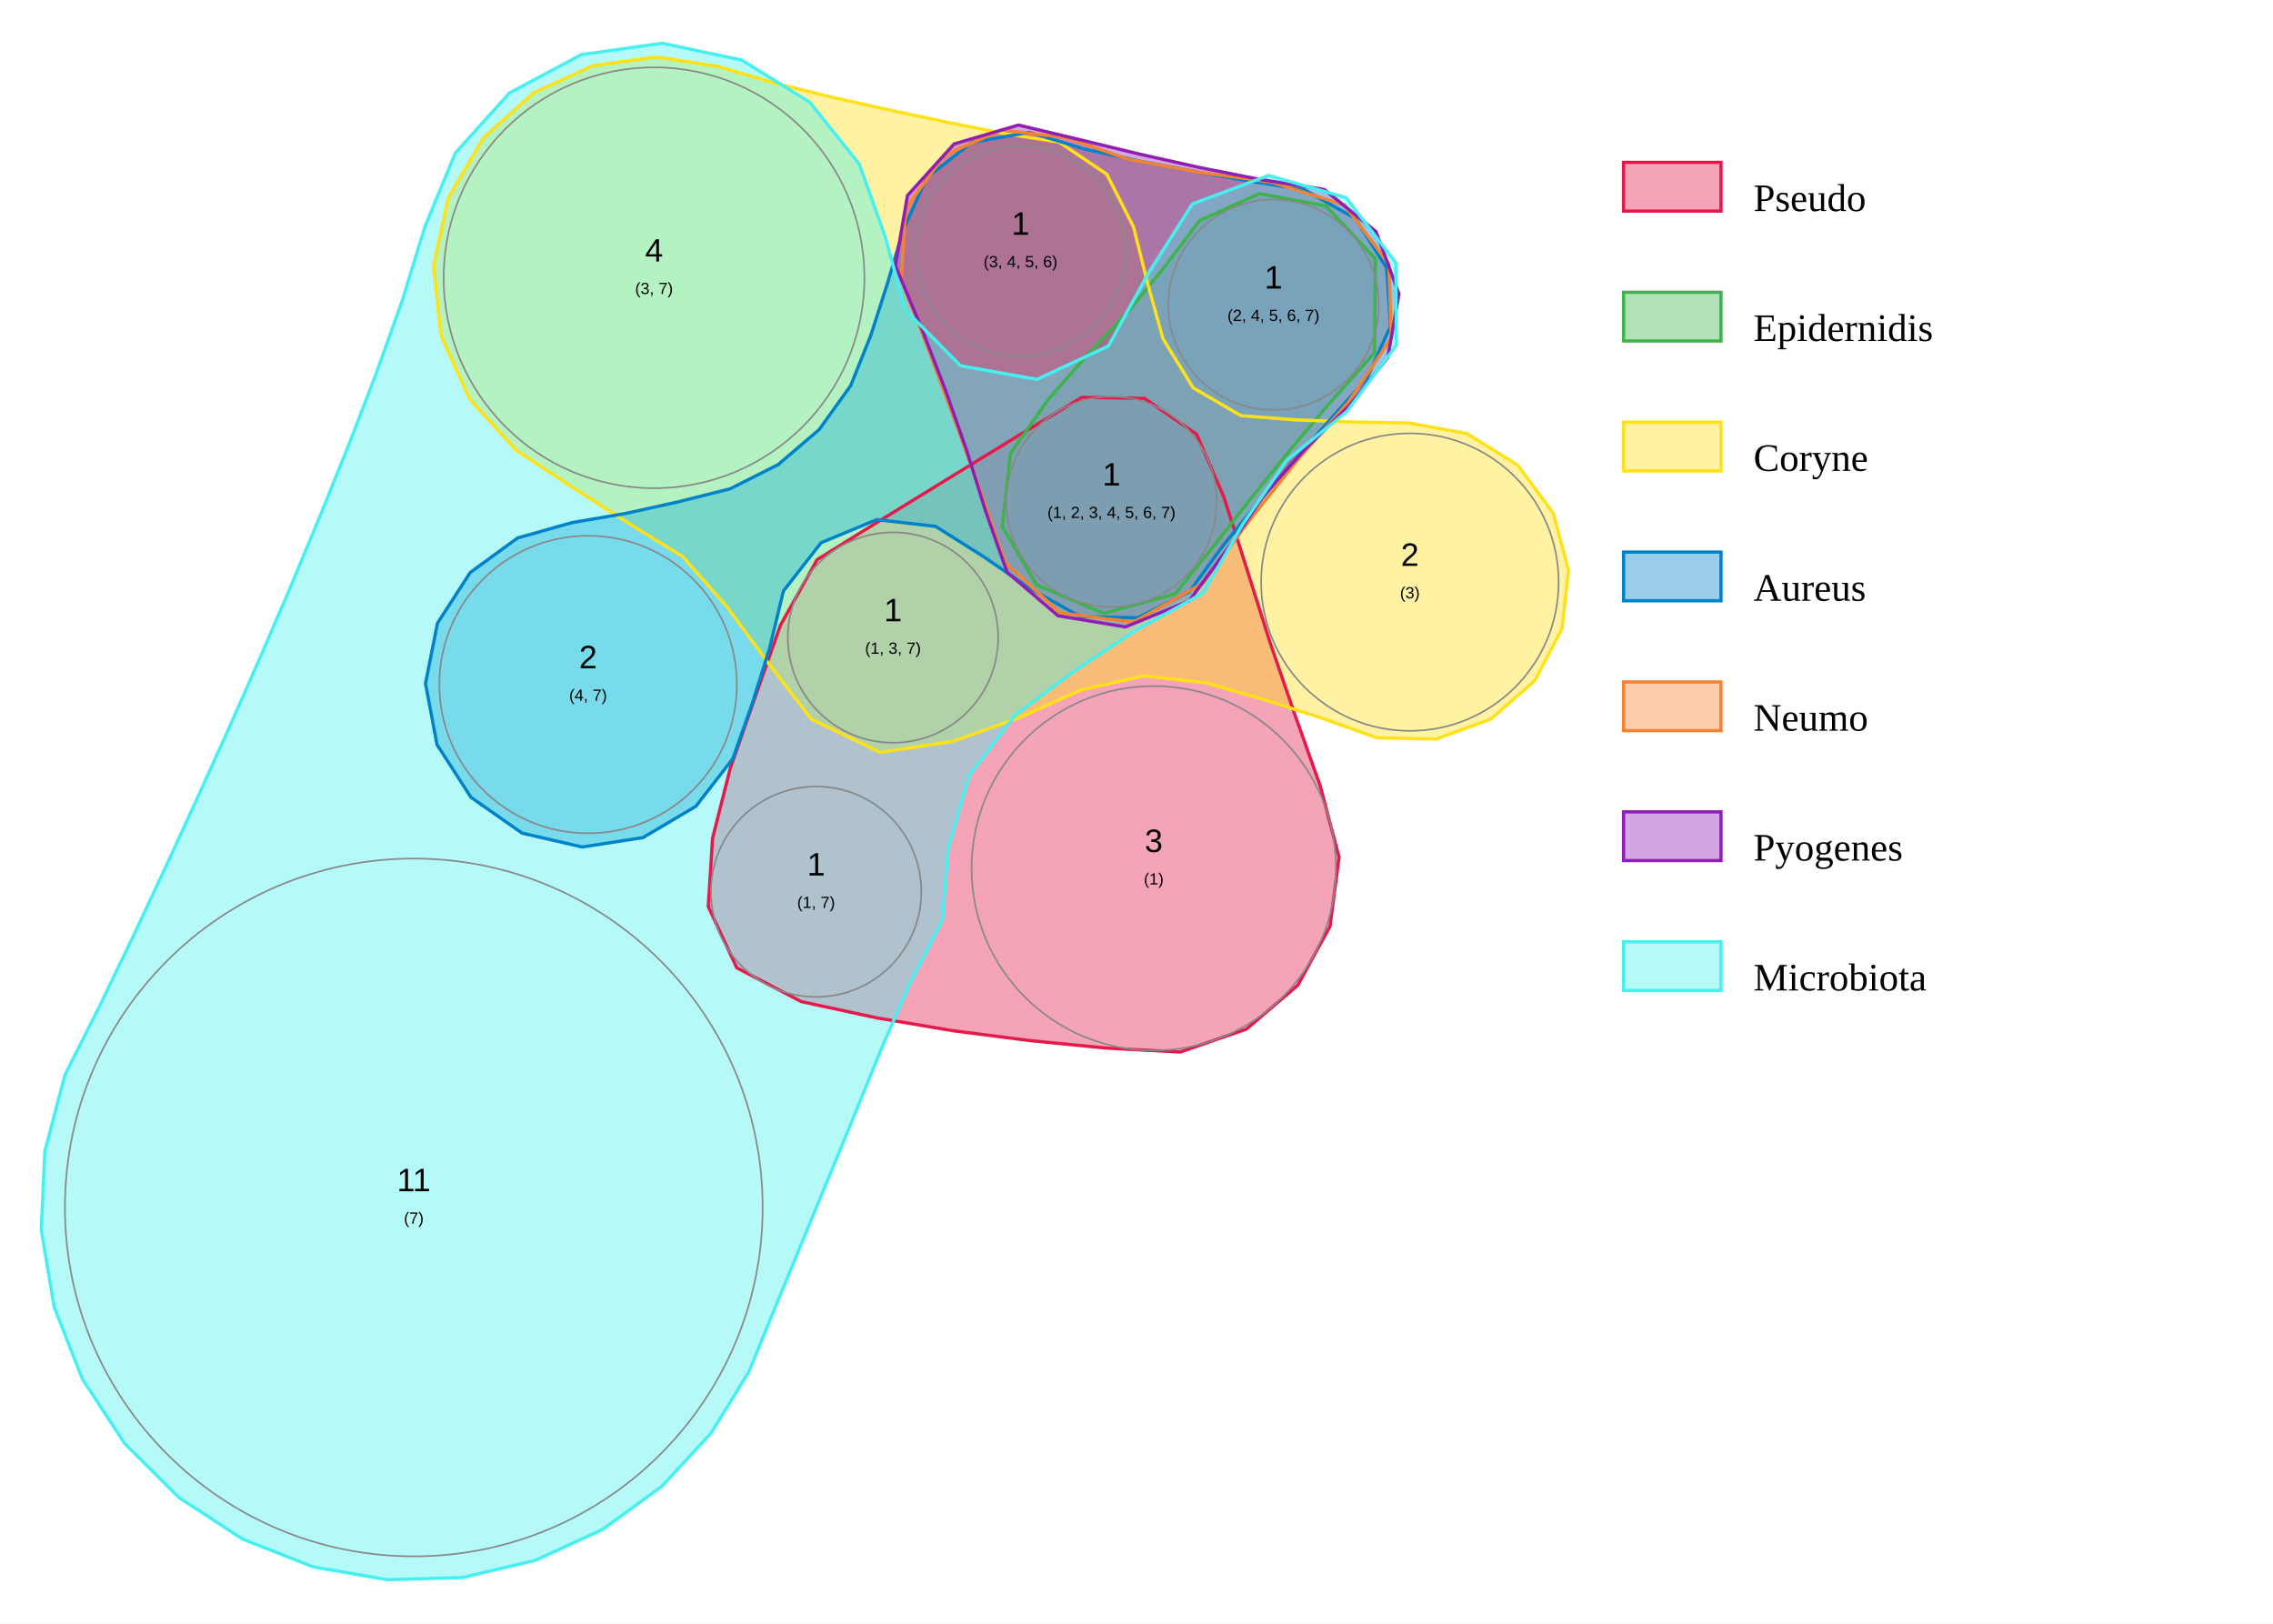
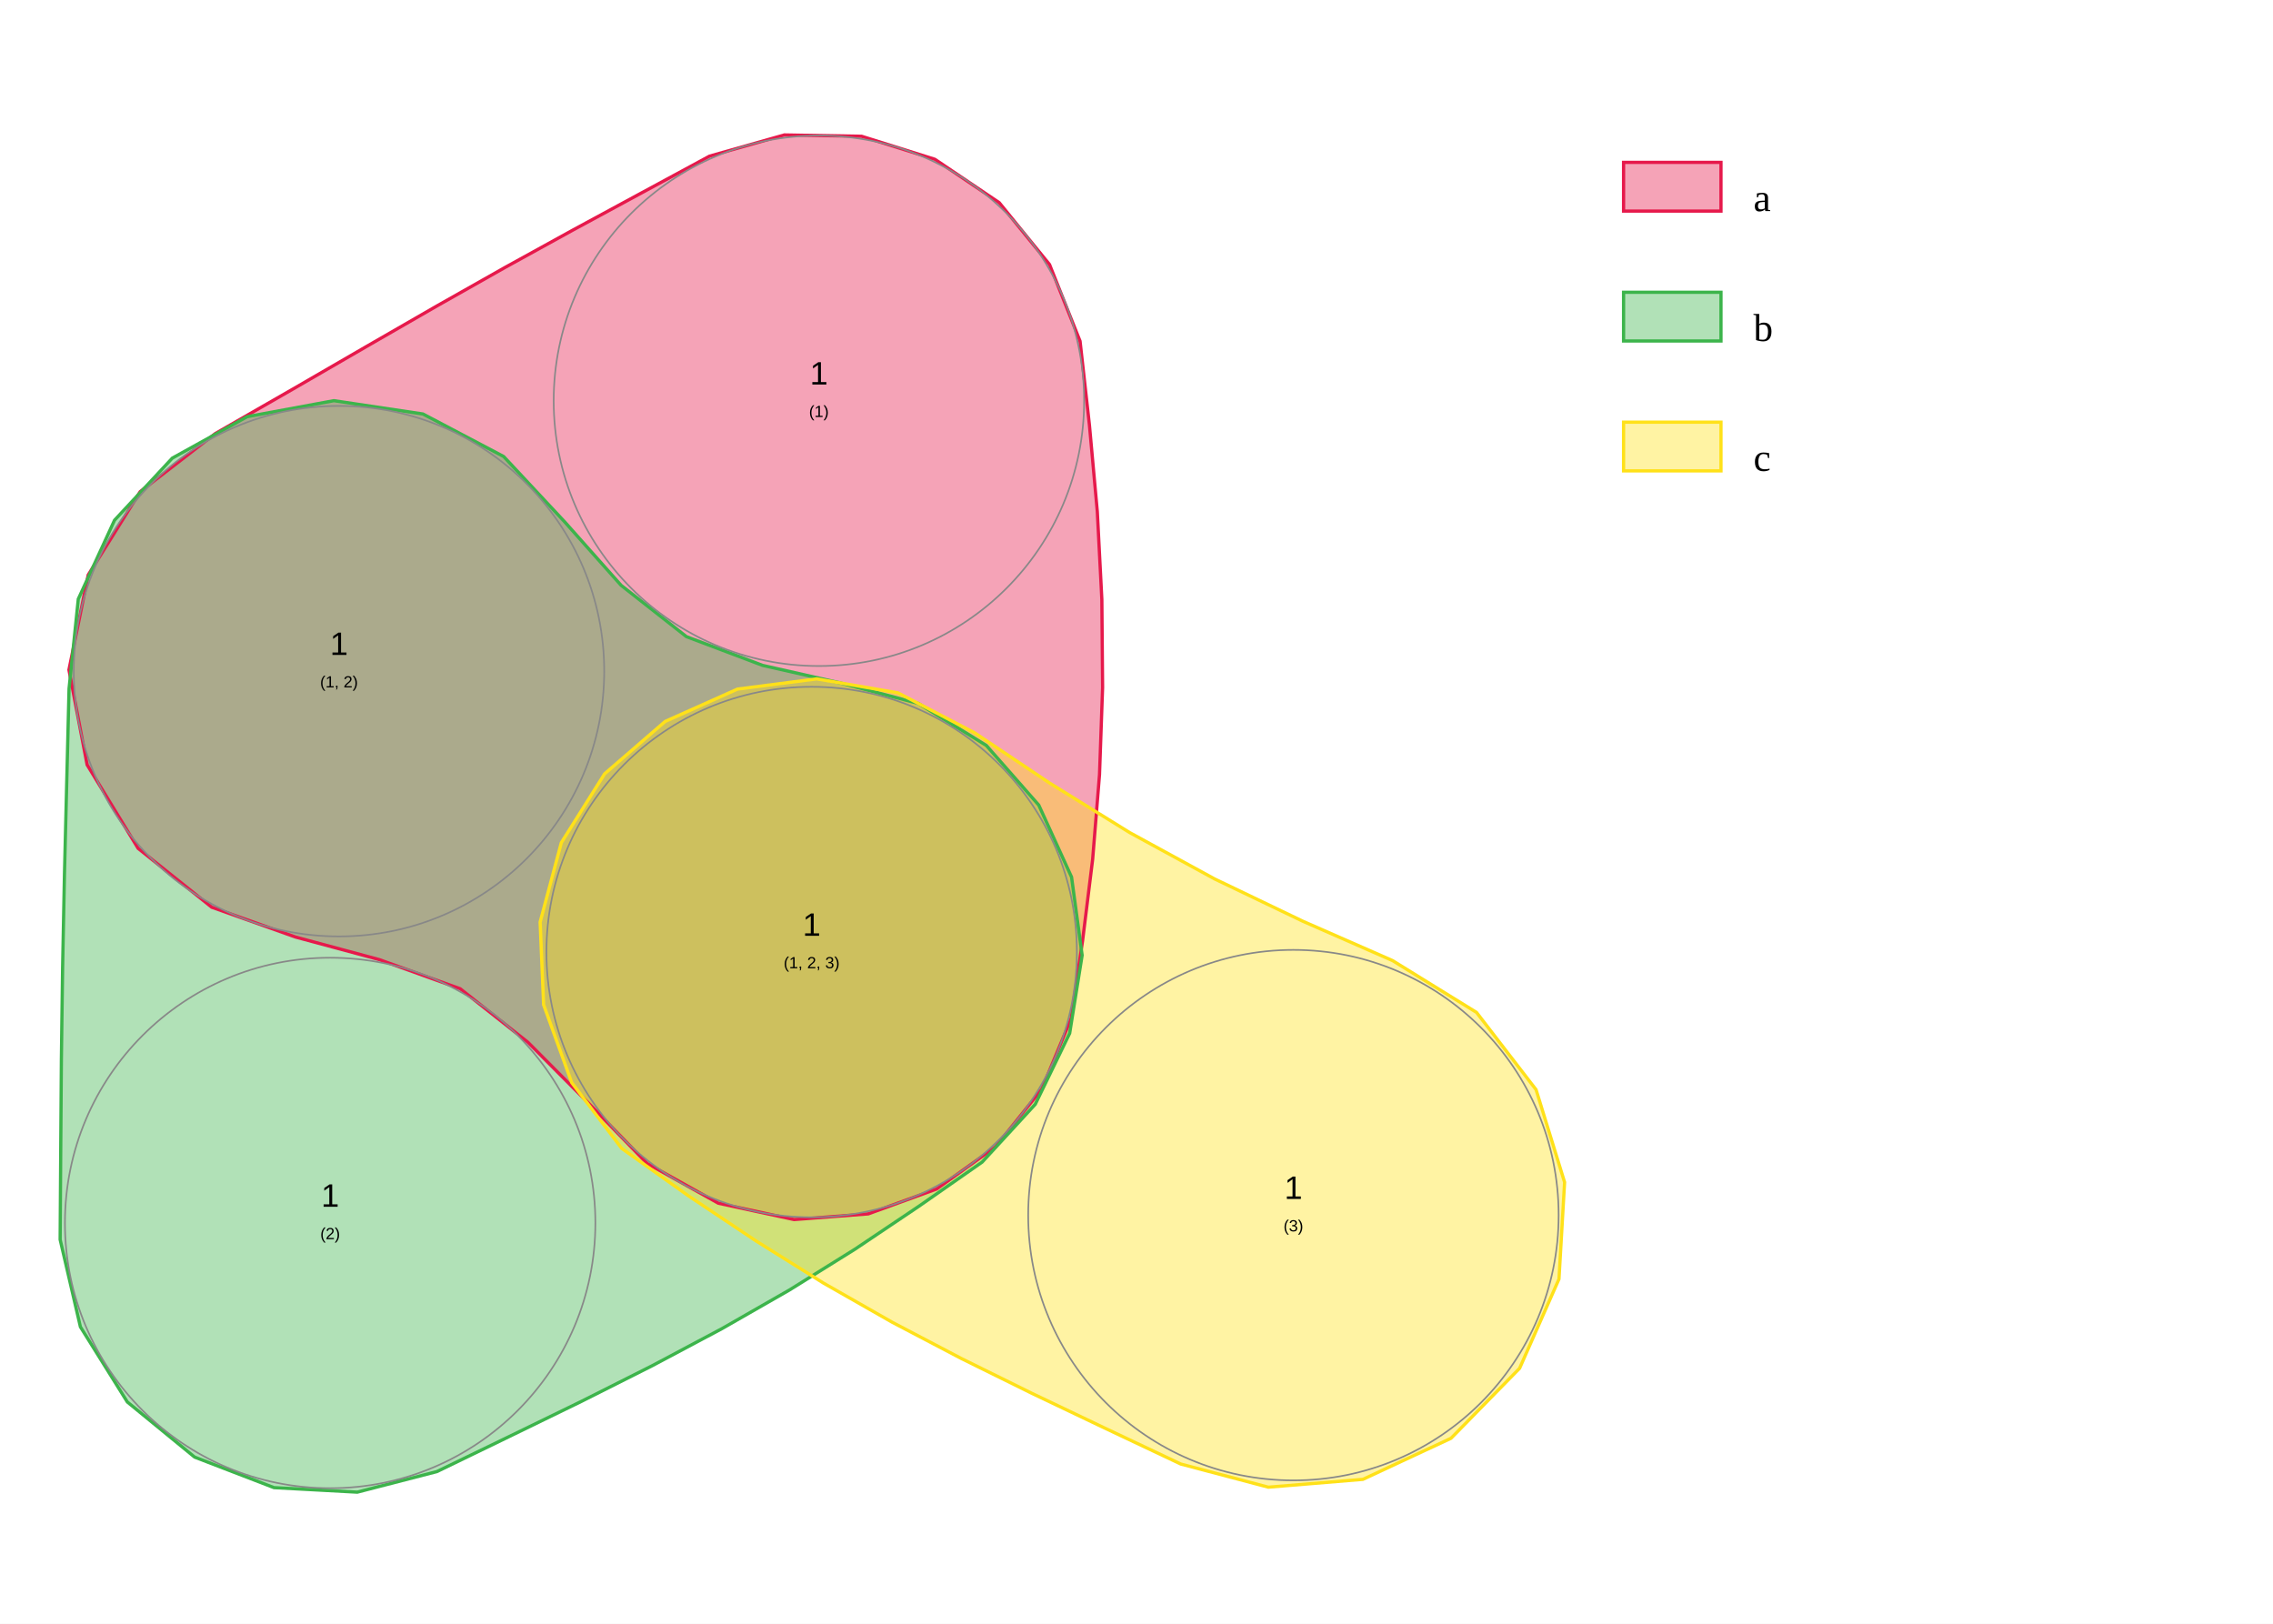
- <svg xmlns="http://www.w3.org/2000/svg" xmlns:xlink="http://www.w3.org/1999/xlink" width="700" height="500">
+ <svg xmlns="http://www.w3.org/2000/svg" xmlns:xlink="http://www.w3.org/1999/xlink" viewBox="0 0 700 500">
  <defs>
    <style type="text/css">
  .borderLine {
	   stroke: none;
	   fill-opacity: 0.4;
  }
  .outLine {
	   stroke-width: 1;
	   fill: none;
  }
  .circle {
	   stroke: #888888;
	   stroke-width: 0.5;
	   fill: none;
    pointer-events: all;
  }
  .spcircle {
	   stroke: #FF2222;
	   stroke-width: 1;
	   fill: none;
    pointer-events: all;
  }
  .tLabel {
	   font-family: Arial;
    pointer-events: none;
	   font-size: 14px;
	   text-anchor: middle;
	   alignment-baseline: central;
  }
  .nLabel {
	   font-family: Arial;
    pointer-events: none;
	   font-size: 10px;
	   text-anchor: middle;
	   alignment-baseline: central;
  }
  .belong {
	   font-family: Arial;
    pointer-events: none;
	   font-size: 5px;
	   text-anchor: middle;
	   alignment-baseline: central;
  }
  .p0{
    stroke: none;
    fill: #e6194b;
  }
  .q0{
    fill: none;
    stroke: #e6194b;
  }
  .p1{
    stroke: none;
    fill: #3cb44b;
  }
  .q1{
    fill: none;
    stroke: #3cb44b;
  }
  .p2{
    stroke: none;
    fill: #ffe119;
  }
  .q2{
    fill: none;
    stroke: #ffe119;
  }
-   .p3{
-     stroke: none;
-     fill: #0082c8;
-   }
-   .q3{
-     fill: none;
-     stroke: #0082c8;
-   }
-   .p4{
-     stroke: none;
-     fill: #f58231;
-   }
-   .q4{
-     fill: none;
-     stroke: #f58231;
-   }
-   .p5{
-     stroke: none;
-     fill: #911eb4;
-   }
-   .q5{
-     fill: none;
-     stroke: #911eb4;
-   }
-   .p6{
-     stroke: none;
-     fill: #46f0f0;
-   }
-   .q6{
-     fill: none;
-     stroke: #46f0f0;
-   }

</style>
    <symbol id="bl0">
-       <path d="M 226.91 298.03 L 246.78 308.43 L 270.07 313.45 L 293.64 317.42 L 317.25 320.44 L 340.64 322.74 L 363.48 323.95 L 383.86 316.89 L 399.66 303.41 L 409.60 285.25 L 412.38 263.95 L 406.59 242.04 L 398.77 220.07 L 391.05 197.62 L 383.91 174.98 L 376.92 153.11 L 368.52 133.74 L 352.47 122.68 L 333.16 122.36 L 314.17 133.80 L 293.70 146.34 L 272.66 159.27 L 251.63 172.35 L 240.36 192.50 L 232.54 214.69 L 224.88 236.63 L 219.44 258.15 L 218.12 279.18 Z" />
+       <path d="M 339.56 211.71 L 339.33 184.58 L 337.93 157.52 L 335.51 130.94 L 332.62 105.05 L 323.22 81.45 L 307.73 62.41 L 287.91 49.05 L 265.34 41.96 L 241.55 41.55 L 218.51 48.08 L 197.52 59.43 L 176.51 70.80 L 155.59 82.32 L 134.55 94.21 L 112.90 106.67 L 90.23 119.79 L 66.33 133.49 L 43.18 151.38 L 27.16 177.04 L 21.23 206.27 L 26.83 235.51 L 42.54 261.25 L 65.20 279.36 L 90.99 288.54 L 116.78 295.49 L 141.73 304.47 L 162.58 320.95 L 181.18 339.63 L 199.31 358.28 L 221.23 370.51 L 244.55 375.54 L 267.39 373.79 L 288.46 366.12 L 306.60 353.13 L 320.82 335.39 L 329.86 313.69 L 333.40 289.65 L 336.50 264.58 L 338.61 238.51 Z" />
    </symbol>
    <symbol id="bl1">
-       <path d="M 408.99 124.72 L 423.28 108.67 L 423.58 79.67 L 408.34 63.39 L 387.83 59.63 L 369.42 67.92 L 358.71 82.06 L 347.74 95.54 L 335.23 108.91 L 322.70 123.16 L 311.14 139.69 L 308.67 162.17 L 319.18 180.09 L 339.87 188.90 L 361.88 182.88 L 374.32 167.41 L 385.55 153.08 L 396.93 139.04 Z" />
+       <path d="M 318.82 340.05 L 329.42 318.19 L 333.26 294.17 L 330.00 270.07 L 319.90 247.91 L 303.75 229.55 L 282.82 216.61 L 258.90 210.33 L 234.85 204.89 L 211.39 196.04 L 191.26 180.22 L 173.82 160.61 L 155.10 140.57 L 130.26 127.48 L 102.82 123.38 L 76.11 128.31 L 53.06 141.07 L 35.27 160.19 L 24.11 184.45 L 21.26 212.09 L 20.56 240.46 L 19.85 269.26 L 19.28 297.99 L 18.90 326.32 L 18.70 354.20 L 18.52 381.71 L 24.76 408.58 L 39.21 431.71 L 59.94 448.69 L 84.38 458.09 L 110.02 459.48 L 134.54 453.15 L 156.89 442.32 L 179.07 431.52 L 200.93 420.51 L 222.33 409.13 L 243.12 397.23 L 263.29 384.67 L 282.96 371.46 L 302.46 357.85 Z" />
    </symbol>
    <symbol id="bl2">
-       <path d="M 238.93 25.70 L 221.01 20.43 L 202.01 17.56 L 182.62 20.21 L 164.41 28.52 L 148.83 42.48 L 138.07 60.89 L 133.54 81.90 L 135.81 103.30 L 144.62 122.87 L 158.95 138.62 L 176.09 149.90 L 193.09 160.83 L 210.20 171.34 L 223.92 186.88 L 236.60 204.16 L 249.87 221.47 L 271.02 231.65 L 293.30 228.33 L 313.68 221.11 L 332.84 212.48 L 352.28 208.14 L 371.43 210.28 L 389.35 215.47 L 406.90 221.07 L 424.03 227.19 L 442.23 227.58 L 459.19 221.39 L 472.71 209.53 L 481.05 193.58 L 483.05 175.61 L 478.33 157.97 L 467.41 143.23 L 451.77 133.51 L 433.81 130.23 L 416.26 129.95 L 399.01 129.30 L 382.16 127.99 L 367.45 119.43 L 358.14 104.27 L 353.40 87.15 L 349.09 69.88 L 340.86 53.66 L 326.14 43.75 L 308.97 41.08 L 291.76 37.66 L 274.37 33.97 L 256.72 30.05 Z" />
-     </symbol>
-     <symbol id="bl3">
-       <path d="M 192.71 158.10 L 176.16 160.93 L 159.43 165.64 L 144.81 176.29 L 134.73 191.90 L 131.04 210.48 L 134.58 229.29 L 145.03 245.51 L 160.79 256.55 L 179.31 260.82 L 198.01 257.92 L 214.27 248.31 L 225.68 233.62 L 231.60 216.82 L 236.94 199.83 L 241.28 181.97 L 252.85 167.13 L 270.02 160.01 L 288.14 162.09 L 302.88 171.39 L 317.09 181.16 L 332.61 189.85 L 350.41 190.24 L 366.31 182.19 L 376.65 167.99 L 387.56 154.69 L 398.63 141.79 L 409.69 129.13 L 420.91 116.61 L 428.23 100.45 L 427.03 82.51 L 417.41 67.26 L 401.76 58.46 L 384.81 55.79 L 367.96 52.81 L 351.03 49.63 L 334.05 45.89 L 317.01 40.74 L 299.32 43.84 L 285.43 54.69 L 278.21 70.66 L 273.40 86.96 L 268.23 103.11 L 262.00 118.72 L 252.27 132.28 L 239.65 143.06 L 224.85 150.51 L 208.86 154.53 Z" />
-     </symbol>
-     <symbol id="bl4">
-       <path d="M 391.66 56.10 L 368.78 52.97 L 347.10 48.95 L 328.75 42.44 L 308.51 40.02 L 290.73 47.84 L 278.85 64.38 L 277.55 85.87 L 285.64 106.93 L 293.85 128.95 L 301.93 151.29 L 309.57 173.26 L 326.43 188.71 L 349.06 191.59 L 370.51 179.53 L 384.86 160.14 L 399.92 141.24 L 415.48 123.54 L 428.48 104.01 L 427.71 81.25 L 414.03 63.12 Z" />
-     </symbol>
-     <symbol id="bl5">
-       <path d="M 423.77 71.34 L 407.81 58.34 L 387.94 55.24 L 369.20 51.54 L 350.86 47.44 L 332.49 43.00 L 313.64 38.51 L 293.83 44.33 L 279.48 60.18 L 275.75 81.77 L 284.03 101.66 L 291.32 120.53 L 297.82 139.08 L 303.57 157.51 L 310.14 176.20 L 325.85 189.63 L 346.57 193.05 L 366.22 185.03 L 378.65 168.13 L 389.66 151.92 L 402.51 137.69 L 415.59 124.82 L 427.39 110.12 L 430.83 90.52 Z" />
-     </symbol>
-     <symbol id="bl6">
-       <path d="M 51.24 266.50 L 41.22 287.87 L 30.91 309.33 L 20.01 330.96 L 13.81 354.53 L 12.71 378.74 L 16.67 402.47 L 25.38 424.67 L 38.41 444.51 L 55.11 461.14 L 74.79 473.98 L 96.51 482.51 L 119.39 486.46 L 142.47 485.76 L 164.80 480.50 L 185.48 471.01 L 203.77 457.73 L 218.97 441.32 L 230.60 422.49 L 238.83 402.34 L 247.04 382.39 L 255.22 362.60 L 263.33 342.86 L 271.38 323.07 L 280.00 303.25 L 290.22 283.39 L 292.02 261.05 L 298.57 238.67 L 312.63 220.22 L 330.60 206.83 L 349.54 194.25 L 370.57 182.58 L 382.68 161.48 L 396.31 141.74 L 414.76 126.72 L 430.00 106.35 L 429.87 80.93 L 414.52 60.86 L 390.64 54.03 L 367.21 62.80 L 353.47 84.46 L 341.34 106.55 L 319.36 116.82 L 295.83 112.62 L 278.78 95.42 L 272.61 72.90 L 264.65 50.55 L 249.43 31.52 L 228.37 18.48 L 203.90 13.32 L 179.05 16.83 L 156.92 28.60 L 140.21 47.13 L 130.86 69.82 L 123.81 92.75 L 115.80 115.15 L 107.30 137.24 L 98.48 159.09 L 89.45 180.80 L 80.17 202.34 L 70.71 223.79 L 61.05 245.15 Z" />
+       <path d="M 454.71 311.75 L 428.85 295.79 L 401.24 283.68 L 374.04 270.64 L 347.89 256.37 L 323.23 241.12 L 300.17 225.67 L 276.52 213.34 L 251.51 209.05 L 227.13 212.19 L 204.85 222.15 L 186.20 238.28 L 172.87 259.48 L 166.34 283.94 L 167.41 309.38 L 176.06 333.36 L 191.45 353.62 L 212.06 368.27 L 232.82 382.12 L 253.70 395.16 L 274.80 407.18 L 296.10 418.35 L 317.76 429.04 L 340.13 439.71 L 363.63 450.82 L 390.60 457.95 L 419.71 455.54 L 446.86 442.89 L 467.98 421.35 L 480.11 393.86 L 481.84 364.05 L 473.05 335.54 Z" />
    </symbol>
  </defs>
  <rect width="700" height="500" style="fill:#fff;stroke-width:0" />
  <use class="p0 borderLine" xlink:href="#bl0" />
  <use class="p1 borderLine" xlink:href="#bl1" />
  <use class="p2 borderLine" xlink:href="#bl2" />
-   <use class="p3 borderLine" xlink:href="#bl3" />
-   <use class="p4 borderLine" xlink:href="#bl4" />
-   <use class="p5 borderLine" xlink:href="#bl5" />
-   <use class="p6 borderLine" xlink:href="#bl6" />
  <use class="q0 outLine" xlink:href="#bl0" />
  <use class="q1 outLine" xlink:href="#bl1" />
  <use class="q2 outLine" xlink:href="#bl2" />
-   <use class="q3 outLine" xlink:href="#bl3" />
-   <use class="q4 outLine" xlink:href="#bl4" />
-   <use class="q5 outLine" xlink:href="#bl5" />
-   <use class="q6 outLine" xlink:href="#bl6" />
-   <circle class="circle" cx="355.314" cy="267.37" r="56.105" />
-   <text class="tLabel" x="355.31" y="247.37" />
-   <text class="nLabel" x="355.31" y="262.37">3</text>
-   <text class="belong" x="355.31" y="272.37">(1)</text>
-   <circle class="circle" cx="342.29" cy="154.504" r="32.392" />
-   <text class="tLabel" x="342.29" y="134.50" />
-   <text class="nLabel" x="342.29" y="149.50">1</text>
-   <text class="belong" x="342.29" y="159.50">(1, 2, 3, 4, 5, 6, 7)</text>
-   <circle class="circle" cx="392.179" cy="93.843" r="32.392" />
-   <text class="tLabel" x="392.18" y="73.84" />
-   <text class="nLabel" x="392.18" y="88.84">1</text>
-   <text class="belong" x="392.18" y="98.84">(2, 4, 5, 6, 7)</text>
-   <circle class="circle" cx="434.19" cy="179.247" r="45.81" />
-   <text class="tLabel" x="434.19" y="159.25" />
-   <text class="nLabel" x="434.19" y="174.25">2</text>
-   <text class="belong" x="434.19" y="184.25">(3)</text>
-   <circle class="circle" cx="314.278" cy="77.293" r="32.392" />
-   <text class="tLabel" x="314.28" y="57.29" />
-   <text class="nLabel" x="314.28" y="72.29">1</text>
-   <text class="belong" x="314.28" y="82.29">(3, 4, 5, 6)</text>
-   <circle class="circle" cx="201.422" cy="85.539" r="64.785" />
-   <text class="tLabel" x="201.42" y="65.54" />
-   <text class="nLabel" x="201.42" y="80.54">4</text>
-   <text class="belong" x="201.42" y="90.54">(3, 7)</text>
-   <circle class="circle" cx="275.012" cy="196.32" r="32.392" />
-   <text class="tLabel" x="275.01" y="176.32" />
-   <text class="nLabel" x="275.01" y="191.32">1</text>
-   <text class="belong" x="275.01" y="201.32">(1, 3, 7)</text>
-   <circle class="circle" cx="181.11" cy="210.784" r="45.81" />
-   <text class="tLabel" x="181.11" y="190.78" />
-   <text class="nLabel" x="181.11" y="205.78">2</text>
-   <text class="belong" x="181.11" y="215.78">(4, 7)</text>
-   <circle class="circle" cx="127.434" cy="371.813" r="107.434" />
-   <text class="tLabel" x="127.43" y="351.81" />
-   <text class="nLabel" x="127.43" y="366.81">11</text>
-   <text class="belong" x="127.43" y="376.81">(7)</text>
-   <circle class="circle" cx="251.334" cy="274.59" r="32.392" />
-   <text class="tLabel" x="251.33" y="254.59" />
-   <text class="nLabel" x="251.33" y="269.59">1</text>
-   <text class="belong" x="251.33" y="279.59">(1, 7)</text>
+   <circle class="circle" cx="252.193" cy="123.41" r="81.677" />
+   <text class="tLabel" x="252.19" y="103.41" />
+   <text class="nLabel" x="252.19" y="118.41">1</text>
+   <text class="belong" x="252.19" y="128.41">(1)</text>
+   <circle class="circle" cx="104.398" cy="206.676" r="81.677" />
+   <text class="tLabel" x="104.40" y="186.68" />
+   <text class="nLabel" x="104.40" y="201.68">1</text>
+   <text class="belong" x="104.40" y="211.68">(1, 2)</text>
+   <circle class="circle" cx="249.957" cy="293.164" r="81.677" />
+   <text class="tLabel" x="249.96" y="273.16" />
+   <text class="nLabel" x="249.96" y="288.16">1</text>
+   <text class="belong" x="249.96" y="298.16">(1, 2, 3)</text>
+   <circle class="circle" cx="101.677" cy="376.59" r="81.677" />
+   <text class="tLabel" x="101.68" y="356.59" />
+   <text class="nLabel" x="101.68" y="371.59">1</text>
+   <text class="belong" x="101.68" y="381.59">(2)</text>
+   <circle class="circle" cx="398.323" cy="374.179" r="81.677" />
+   <text class="tLabel" x="398.32" y="354.18" />
+   <text class="nLabel" x="398.32" y="369.18">1</text>
+   <text class="belong" x="398.32" y="379.18">(3)</text>
  <rect class="p0 borderLine" x="500.00" y="50.00" width="30.00" height="15.00" />
  <rect class="q0" x="500.00" y="50.00" width="30.00" height="15.00" />
-   <text class="legend" x="540.00" y="65.00">Pseudo</text>
+   <text class="legend" x="540.00" y="65.00">a</text>
  <rect class="p1 borderLine" x="500.00" y="90.00" width="30.00" height="15.00" />
  <rect class="q1" x="500.00" y="90.00" width="30.00" height="15.00" />
-   <text class="legend" x="540.00" y="105.00">Epidernidis</text>
+   <text class="legend" x="540.00" y="105.00">b</text>
  <rect class="p2 borderLine" x="500.00" y="130.00" width="30.00" height="15.00" />
  <rect class="q2" x="500.00" y="130.00" width="30.00" height="15.00" />
-   <text class="legend" x="540.00" y="145.00">Coryne</text>
-   <rect class="p3 borderLine" x="500.00" y="170.00" width="30.00" height="15.00" />
-   <rect class="q3" x="500.00" y="170.00" width="30.00" height="15.00" />
-   <text class="legend" x="540.00" y="185.00">Aureus</text>
-   <rect class="p4 borderLine" x="500.00" y="210.00" width="30.00" height="15.00" />
-   <rect class="q4" x="500.00" y="210.00" width="30.00" height="15.00" />
-   <text class="legend" x="540.00" y="225.00">Neumo</text>
-   <rect class="p5 borderLine" x="500.00" y="250.00" width="30.00" height="15.00" />
-   <rect class="q5" x="500.00" y="250.00" width="30.00" height="15.00" />
-   <text class="legend" x="540.00" y="265.00">Pyogenes</text>
-   <rect class="p6 borderLine" x="500.00" y="290.00" width="30.00" height="15.00" />
-   <rect class="q6" x="500.00" y="290.00" width="30.00" height="15.00" />
-   <text class="legend" x="540.00" y="305.00">Microbiota</text>
+   <text class="legend" x="540.00" y="145.00">c</text>
</svg>
